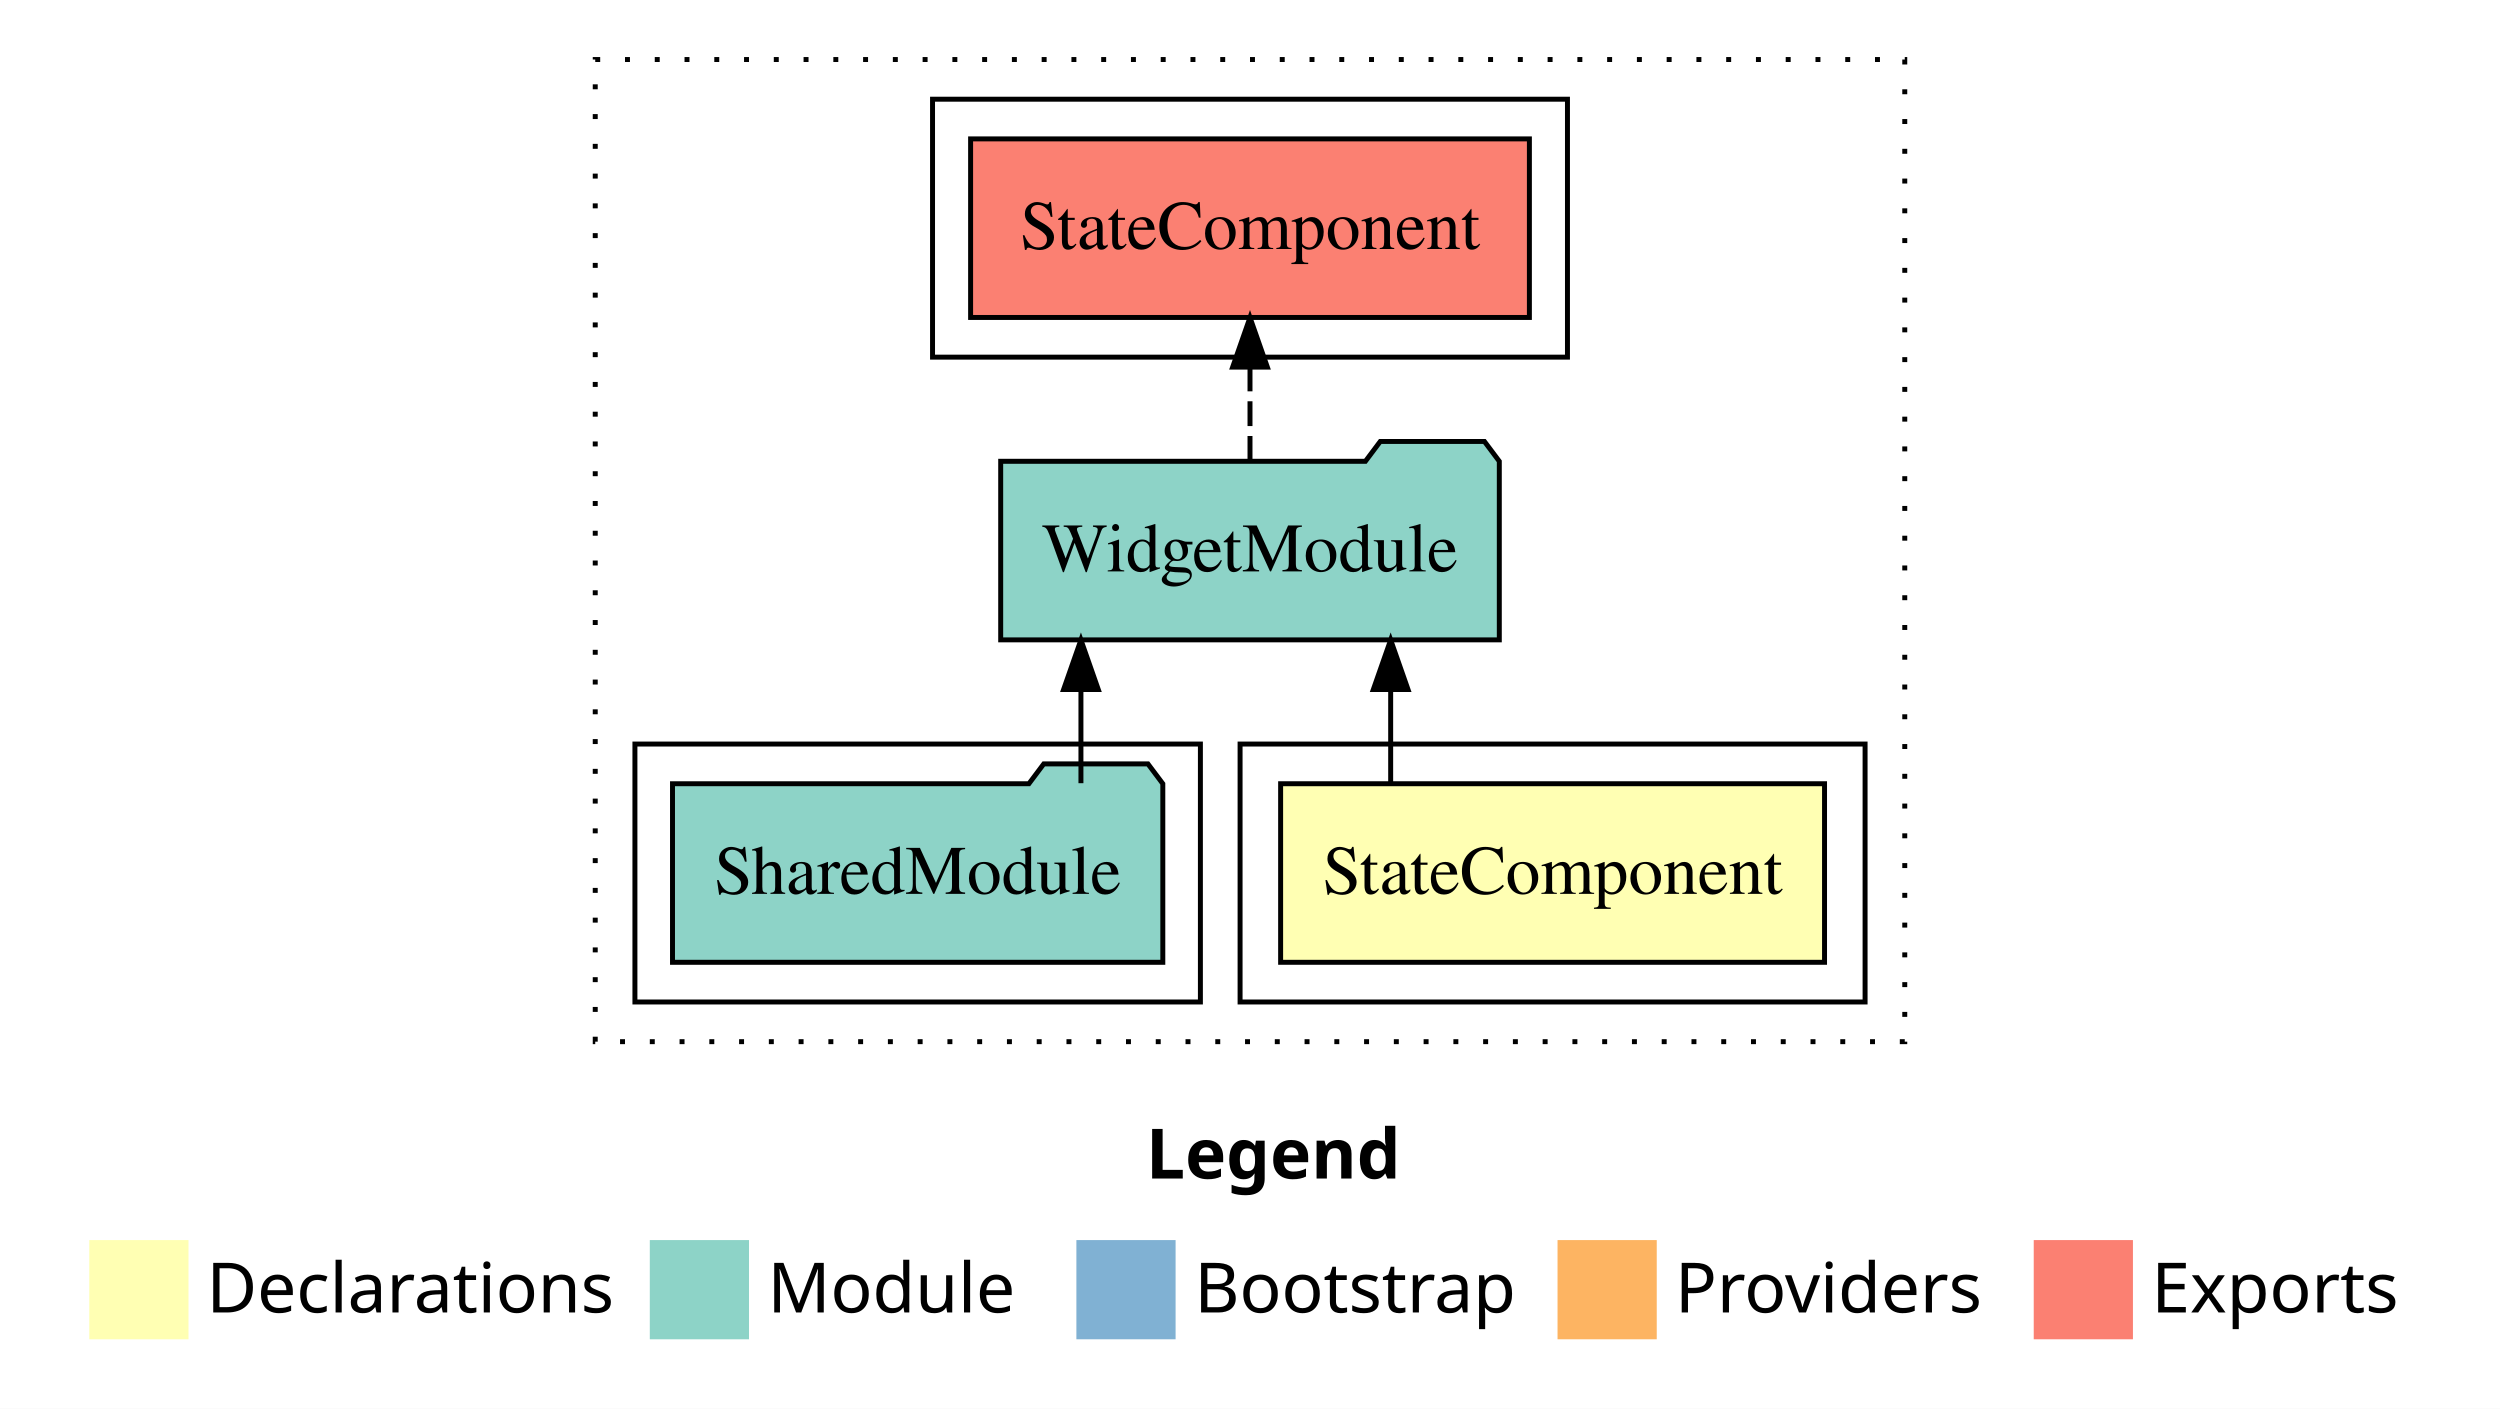
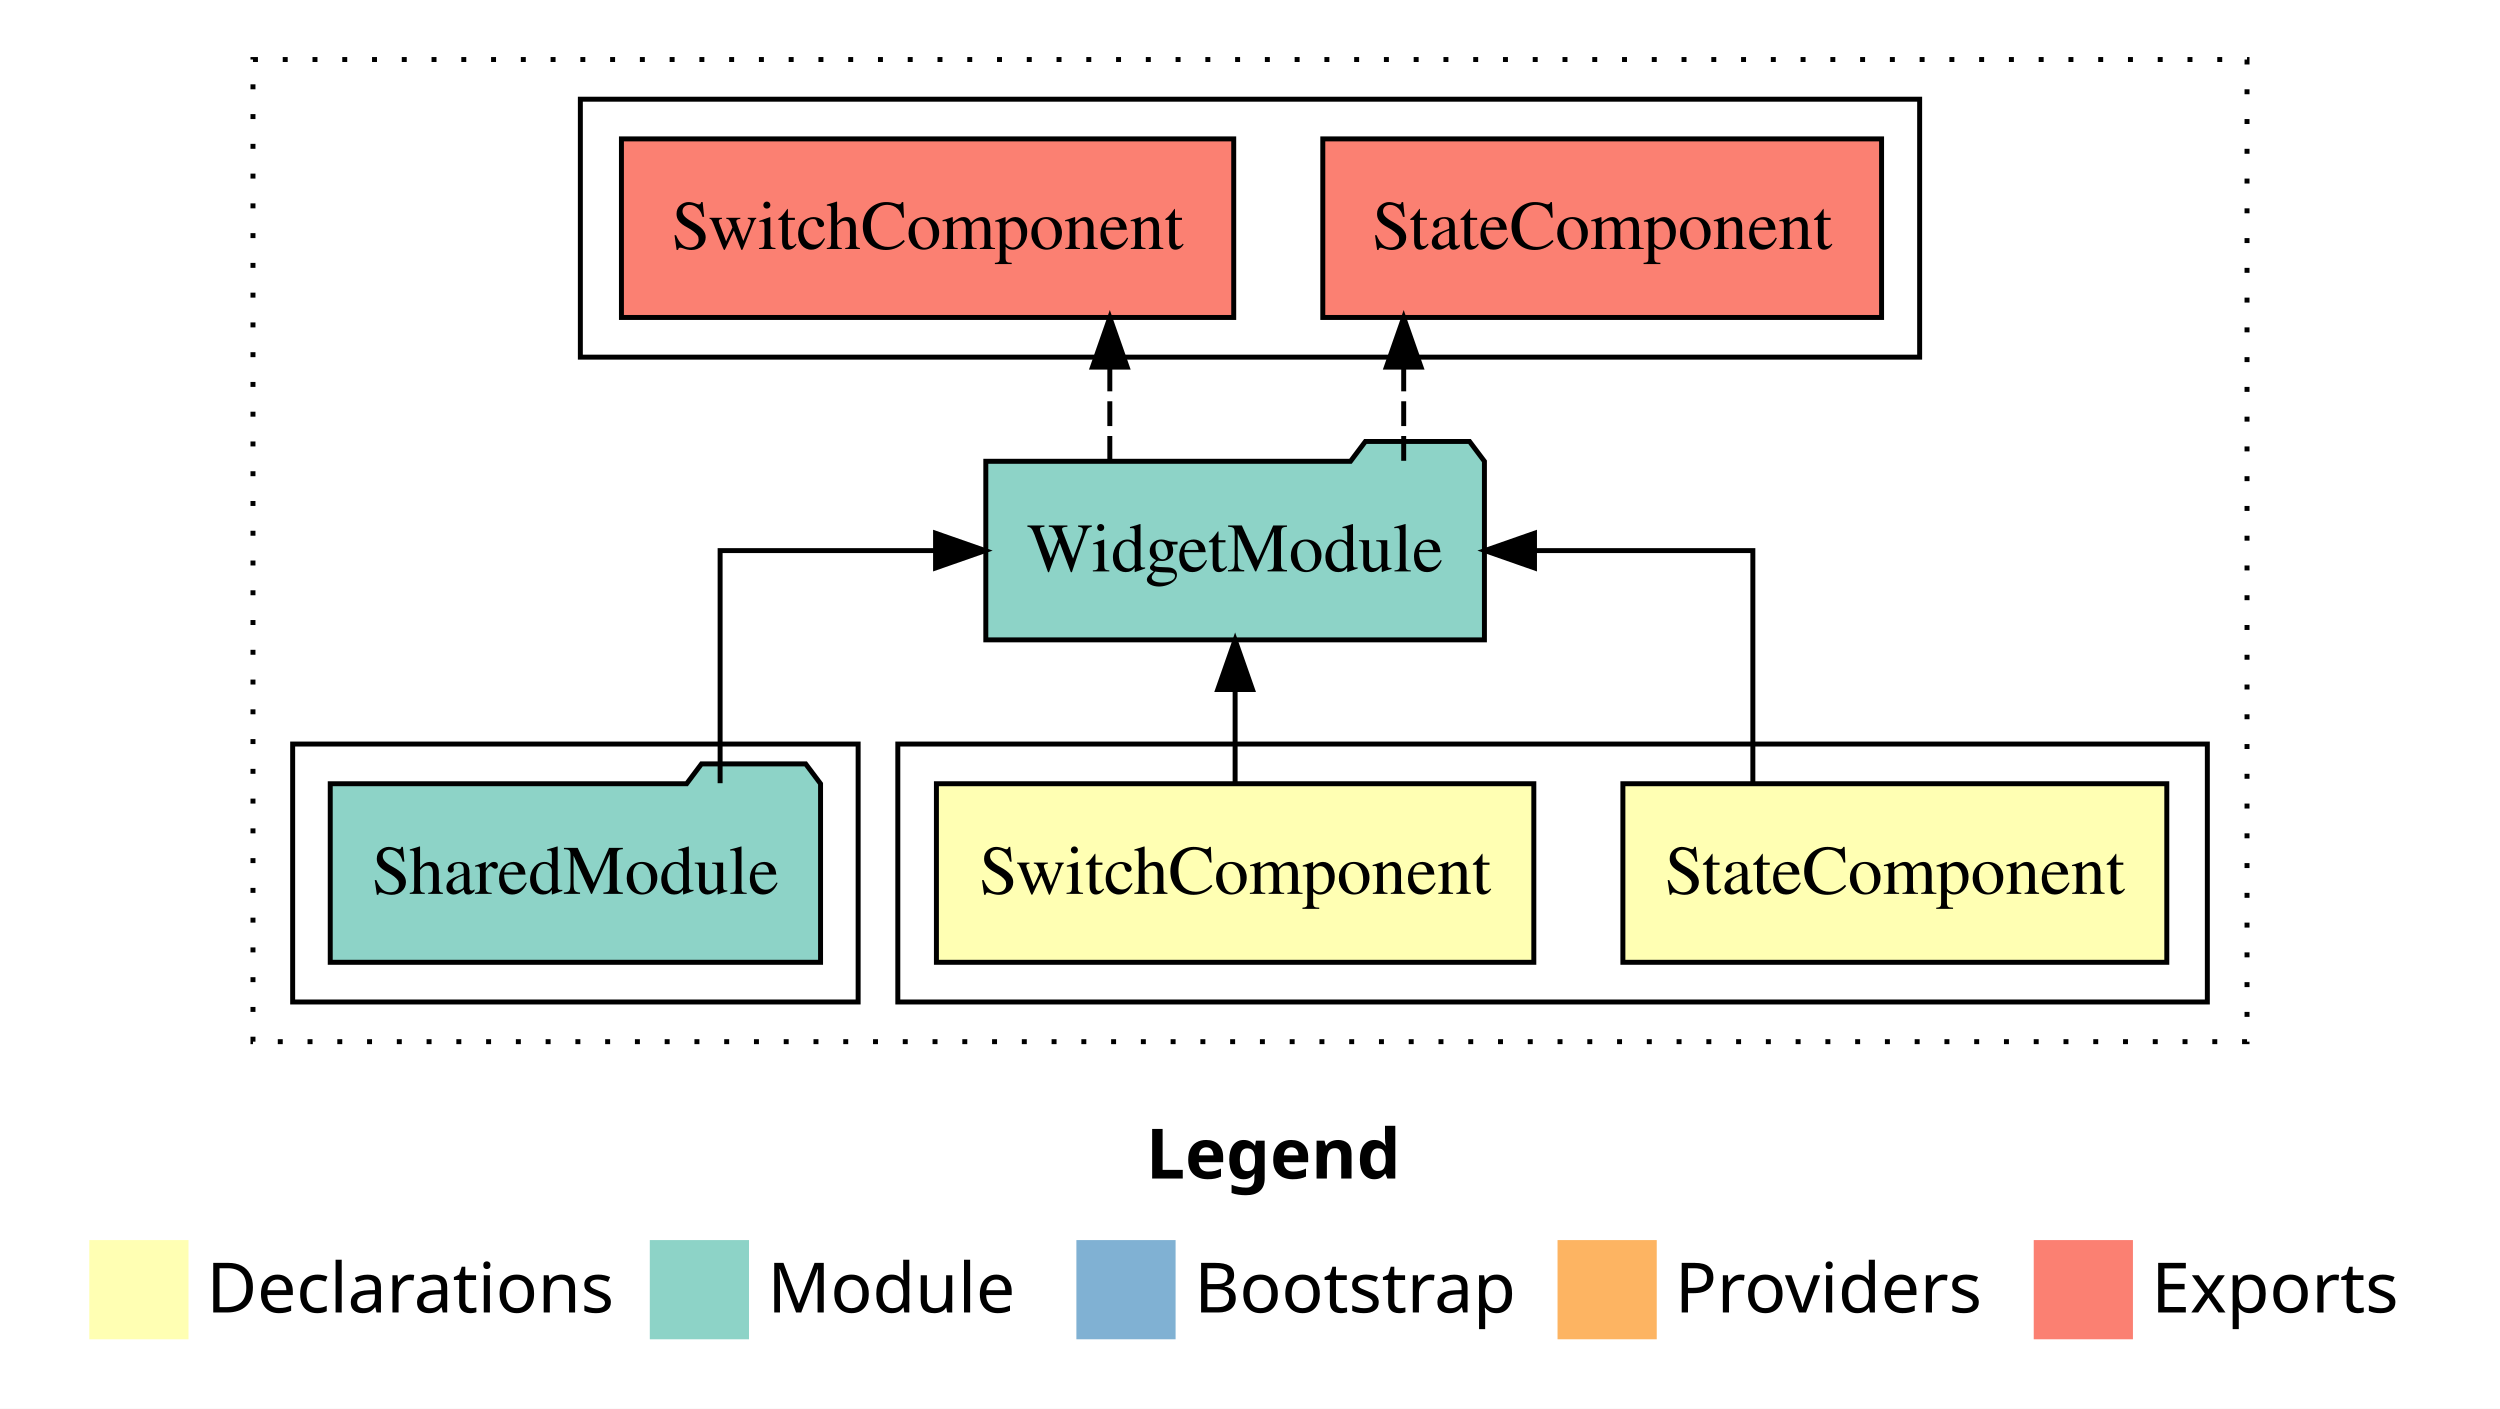
<svg xmlns="http://www.w3.org/2000/svg" width="504pt" height="284pt" viewBox="0.00 0.00 504.00 284.00">
  <g id="graph0" class="graph" transform="scale(1 1) rotate(0) translate(4 280)">
    <polygon fill="#ffffff" stroke="transparent" points="-4,4 -4,-280 500,-280 500,4 -4,4" />
    <text text-anchor="start" x="227.009" y="-42.4" font-family="sans-serif" font-weight="bold" font-size="14.00" fill="#000000">Legend</text>
    <polygon fill="#ffffb3" stroke="transparent" points="14,-10 14,-30 34,-30 34,-10 14,-10" />
    <text text-anchor="start" x="37.629" y="-15.4" font-family="sans-serif" font-size="14.00" fill="#000000">  Declarations</text>
    <polygon fill="#8dd3c7" stroke="transparent" points="127,-10 127,-30 147,-30 147,-10 127,-10" />
    <text text-anchor="start" x="150.725" y="-15.4" font-family="sans-serif" font-size="14.00" fill="#000000">  Module</text>
    <polygon fill="#80b1d3" stroke="transparent" points="213,-10 213,-30 233,-30 233,-10 213,-10" />
    <text text-anchor="start" x="236.781" y="-15.4" font-family="sans-serif" font-size="14.00" fill="#000000">  Bootstrap</text>
    <polygon fill="#fdb462" stroke="transparent" points="310,-10 310,-30 330,-30 330,-10 310,-10" />
    <text text-anchor="start" x="333.673" y="-15.4" font-family="sans-serif" font-size="14.00" fill="#000000">  Providers</text>
    <polygon fill="#fb8072" stroke="transparent" points="406,-10 406,-30 426,-30 426,-10 406,-10" />
    <text text-anchor="start" x="429.726" y="-15.4" font-family="sans-serif" font-size="14.00" fill="#000000">  Exports</text>
    <g id="clust1" class="cluster">
-       <polygon fill="none" stroke="#000000" stroke-dasharray="1,5" points="116,-70 116,-268 380,-268 380,-70 116,-70" />
+       <polygon fill="none" stroke="#000000" stroke-dasharray="1,5" points="47,-70 47,-268 449,-268 449,-70 47,-70" />
    </g>
    <g id="clust2" class="cluster">
-       <polygon fill="none" stroke="#000000" points="246,-78 246,-130 372,-130 372,-78 246,-78" />
-     </g>
-     <g id="clust4" class="cluster">
-       <polygon fill="none" stroke="#000000" points="124,-78 124,-130 238,-130 238,-78 124,-78" />
+       <polygon fill="none" stroke="#000000" points="177,-78 177,-130 441,-130 441,-78 177,-78" />
    </g>
    <g id="clust5" class="cluster">
-       <polygon fill="none" stroke="#000000" points="184,-208 184,-260 312,-260 312,-208 184,-208" />
+       <polygon fill="none" stroke="#000000" points="55,-78 55,-130 169,-130 169,-78 55,-78" />
+     </g>
+     <g id="clust6" class="cluster">
+       <polygon fill="none" stroke="#000000" points="113,-208 113,-260 383,-260 383,-208 113,-208" />
    </g>
    <g id="node1" class="node">
-       <polygon fill="#ffffb3" stroke="#000000" points="363.826,-122 254.174,-122 254.174,-86 363.826,-86 363.826,-122" />
-       <text text-anchor="middle" x="309" y="-99.8" font-family="Times,serif" font-size="14.00" fill="#000000">StateComponent</text>
+       <polygon fill="#ffffb3" stroke="#000000" points="432.826,-122 323.174,-122 323.174,-86 432.826,-86 432.826,-122" />
+       <text text-anchor="middle" x="378" y="-99.8" font-family="Times,serif" font-size="14.00" fill="#000000">StateComponent</text>
+     </g>
+     <g id="node3" class="node">
+       <polygon fill="#8dd3c7" stroke="#000000" points="295.26,-187 292.26,-191 271.26,-191 268.26,-187 194.739,-187 194.739,-151 295.26,-151 295.26,-187" />
+       <text text-anchor="middle" x="245" y="-164.8" font-family="Times,serif" font-size="14.00" fill="#000000">WidgetModule</text>
+     </g>
+     <g id="edge1" class="edge">
+       <path fill="none" stroke="#000000" d="M349.375,-122.106C349.375,-141.339 349.375,-169 349.375,-169 349.375,-169 305.353,-169 305.353,-169" />
+       <polygon fill="#000000" stroke="#000000" points="305.353,-165.5 295.353,-169 305.353,-172.5 305.353,-165.5" />
    </g>
    <g id="node2" class="node">
-       <polygon fill="#8dd3c7" stroke="#000000" points="298.26,-187 295.26,-191 274.26,-191 271.26,-187 197.739,-187 197.739,-151 298.26,-151 298.26,-187" />
-       <text text-anchor="middle" x="248" y="-164.8" font-family="Times,serif" font-size="14.00" fill="#000000">WidgetModule</text>
+       <polygon fill="#ffffb3" stroke="#000000" points="305.218,-122 184.782,-122 184.782,-86 305.218,-86 305.218,-122" />
+       <text text-anchor="middle" x="245" y="-99.8" font-family="Times,serif" font-size="14.00" fill="#000000">SwitchComponent</text>
    </g>
-     <g id="edge1" class="edge">
-       <path fill="none" stroke="#000000" d="M276.359,-122.106C276.359,-122.106 276.359,-140.991 276.359,-140.991" />
-       <polygon fill="#000000" stroke="#000000" points="272.859,-140.991 276.359,-150.991 279.859,-140.991 272.859,-140.991" />
+     <g id="edge2" class="edge">
+       <path fill="none" stroke="#000000" d="M245,-122.106C245,-122.106 245,-140.991 245,-140.991" />
+       <polygon fill="#000000" stroke="#000000" points="241.5,-140.991 245,-150.991 248.5,-140.991 241.5,-140.991" />
+     </g>
+     <g id="node5" class="node">
+       <polygon fill="#fb8072" stroke="#000000" points="375.325,-252 262.675,-252 262.675,-216 375.325,-216 375.325,-252" />
+       <text text-anchor="middle" x="319" y="-229.8" font-family="Times,serif" font-size="14.00" fill="#000000">StateComponent </text>
+     </g>
+     <g id="edge4" class="edge">
+       <path fill="none" stroke="#000000" stroke-dasharray="5,2" d="M278.984,-187.106C278.984,-187.106 278.984,-205.991 278.984,-205.991" />
+       <polygon fill="#000000" stroke="#000000" points="275.484,-205.991 278.984,-215.991 282.484,-205.991 275.484,-205.991" />
+     </g>
+     <g id="node6" class="node">
+       <polygon fill="#fb8072" stroke="#000000" points="244.718,-252 121.282,-252 121.282,-216 244.718,-216 244.718,-252" />
+       <text text-anchor="middle" x="183" y="-229.8" font-family="Times,serif" font-size="14.00" fill="#000000">SwitchComponent </text>
+     </g>
+     <g id="edge5" class="edge">
+       <path fill="none" stroke="#000000" stroke-dasharray="5,2" d="M219.739,-187.106C219.739,-187.106 219.739,-205.991 219.739,-205.991" />
+       <polygon fill="#000000" stroke="#000000" points="216.239,-205.991 219.739,-215.991 223.239,-205.991 216.239,-205.991" />
    </g>
    <g id="node4" class="node">
-       <polygon fill="#fb8072" stroke="#000000" points="304.325,-252 191.674,-252 191.674,-216 304.325,-216 304.325,-252" />
-       <text text-anchor="middle" x="248" y="-229.8" font-family="Times,serif" font-size="14.00" fill="#000000">StateComponent </text>
+       <polygon fill="#8dd3c7" stroke="#000000" points="161.423,-122 158.423,-126 137.423,-126 134.423,-122 62.577,-122 62.577,-86 161.423,-86 161.423,-122" />
+       <text text-anchor="middle" x="112" y="-99.8" font-family="Times,serif" font-size="14.00" fill="#000000">SharedModule</text>
    </g>
    <g id="edge3" class="edge">
-       <path fill="none" stroke="#000000" stroke-dasharray="5,2" d="M248,-187.106C248,-187.106 248,-205.991 248,-205.991" />
-       <polygon fill="#000000" stroke="#000000" points="244.5,-205.991 248,-215.991 251.5,-205.991 244.5,-205.991" />
-     </g>
-     <g id="node3" class="node">
-       <polygon fill="#8dd3c7" stroke="#000000" points="230.423,-122 227.423,-126 206.423,-126 203.423,-122 131.577,-122 131.577,-86 230.423,-86 230.423,-122" />
-       <text text-anchor="middle" x="181" y="-99.8" font-family="Times,serif" font-size="14.00" fill="#000000">SharedModule</text>
-     </g>
-     <g id="edge2" class="edge">
-       <path fill="none" stroke="#000000" d="M213.916,-122.106C213.916,-122.106 213.916,-140.991 213.916,-140.991" />
-       <polygon fill="#000000" stroke="#000000" points="210.416,-140.991 213.916,-150.991 217.416,-140.991 210.416,-140.991" />
+       <path fill="none" stroke="#000000" d="M141.176,-122.106C141.176,-141.339 141.176,-169 141.176,-169 141.176,-169 184.609,-169 184.609,-169" />
+       <polygon fill="#000000" stroke="#000000" points="184.609,-172.5 194.609,-169 184.609,-165.5 184.609,-172.5" />
    </g>
  </g>
</svg>
